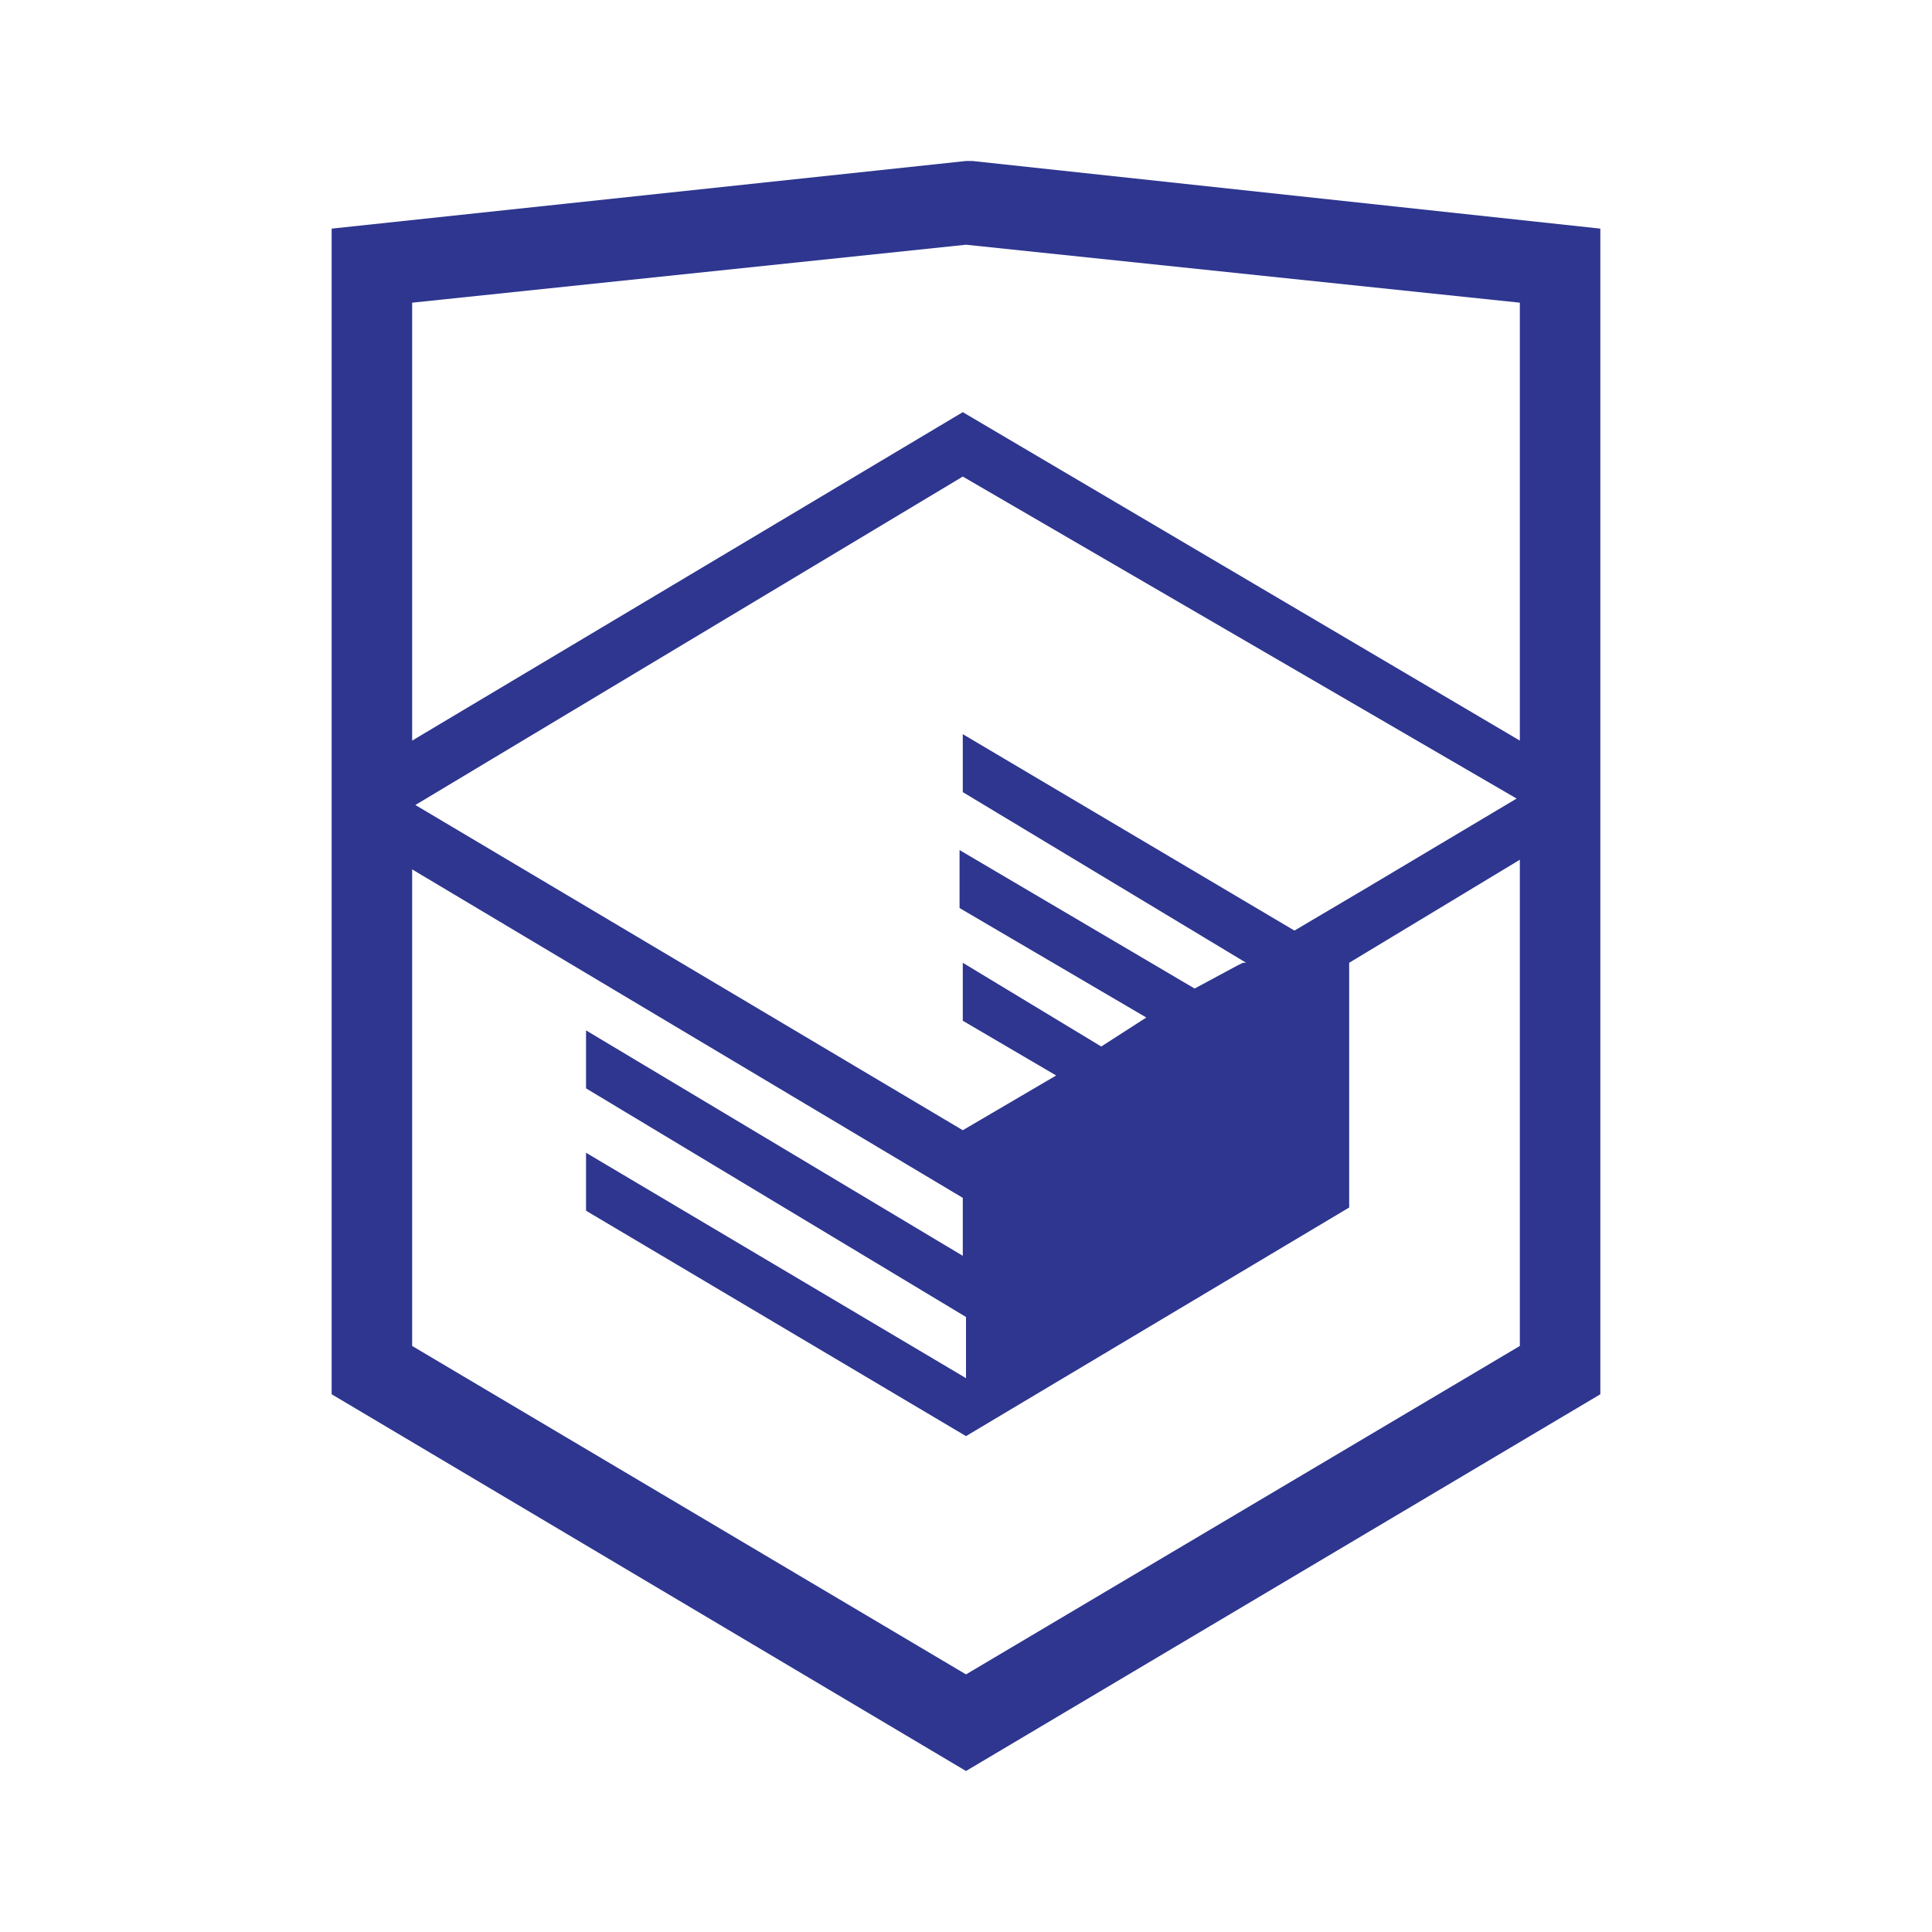
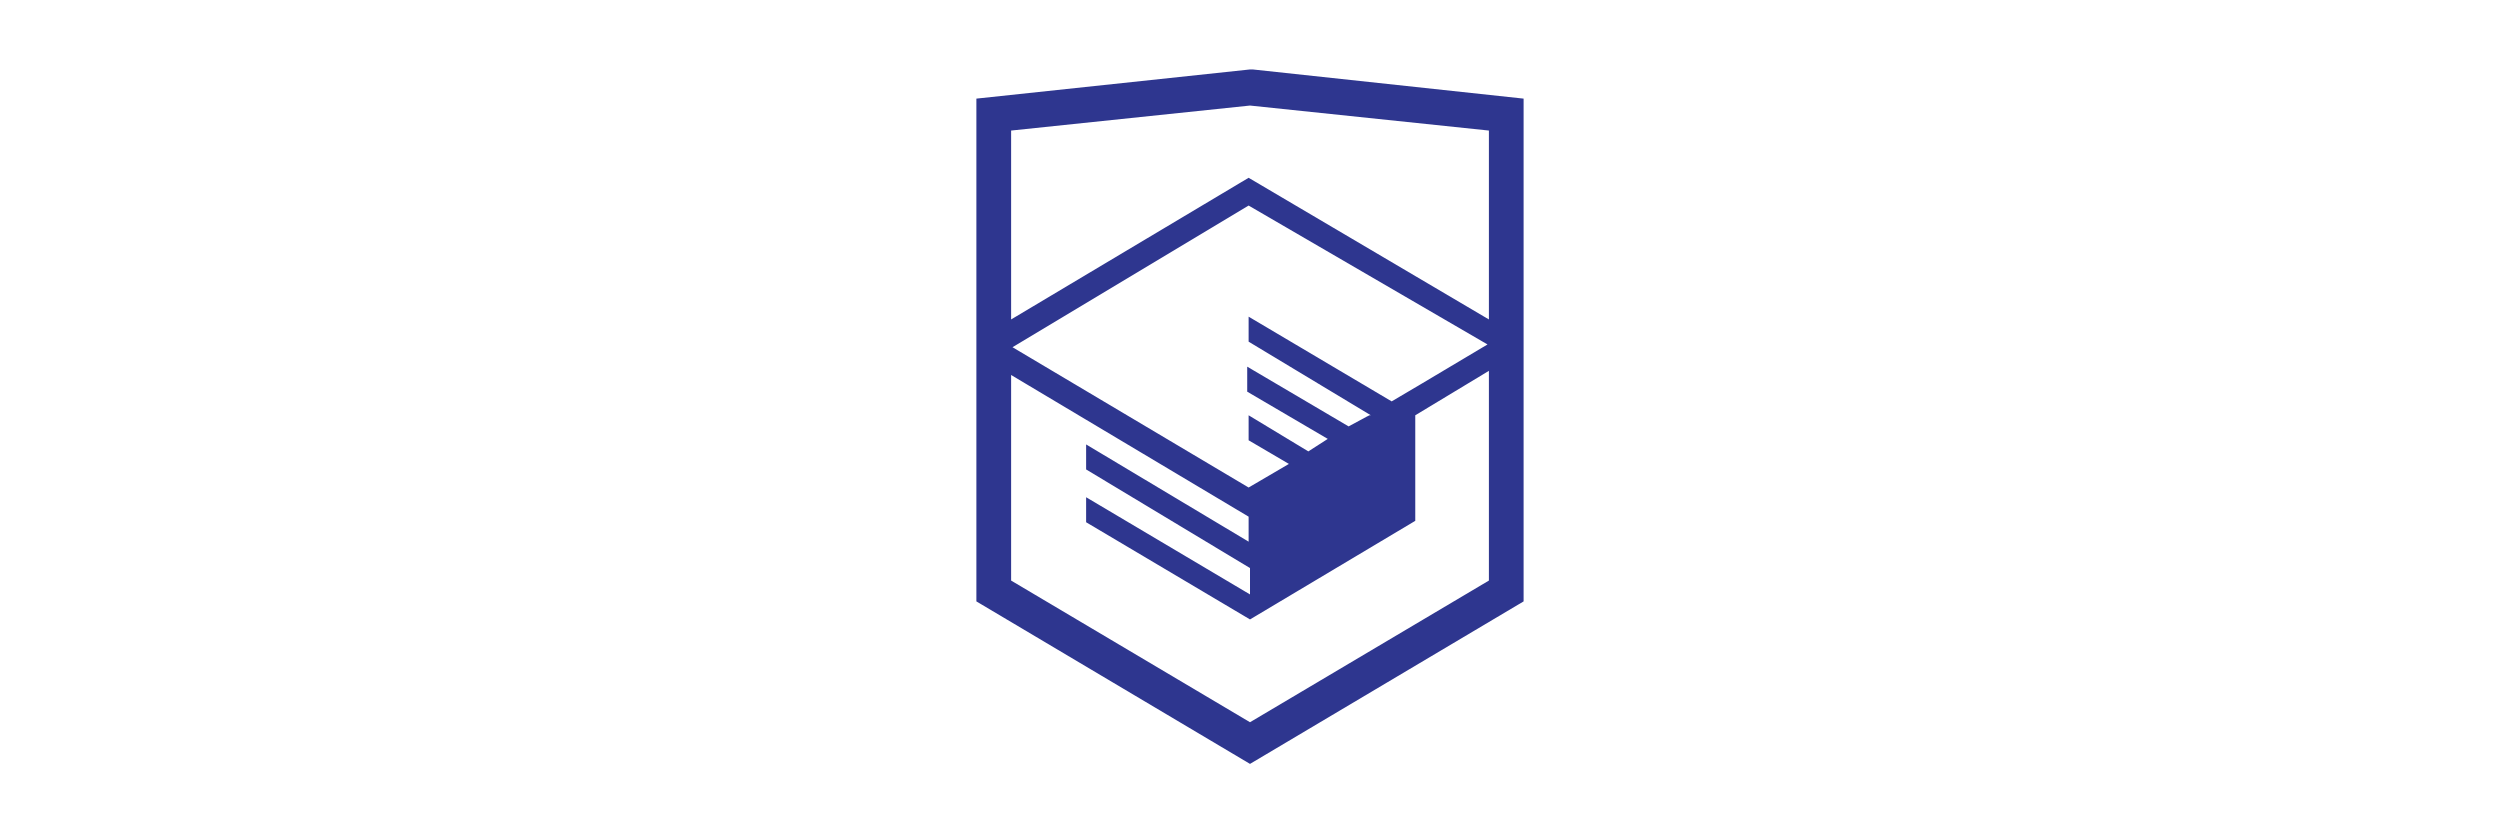
- <svg xmlns="http://www.w3.org/2000/svg" viewBox="0 0 60 60">
-   <path fill="#2E368F" d="M30.2 5h-.2l-19.7 2.1v36.2l19.7 11.7 19.7-11.7v-36.2l-19.5-2.1zm17 36.8l-17.2 10.2-17.2-10.2v-14.8l17.1 10.2v1.8l-11.7-7v1.8l11.8 7.1v1.9l-11.8-7v1.8l11.8 7 11.9-7.1v-7.6l5.3-3.2v15.1zm-.1-17l-4.7 2.8-2.2 1.3-10.3-6.1v1.8l8.8 5.3h-.1l-.2.1-1.3.7-7.3-4.3v1.8l5.8 3.4-1.4.9-4.3-2.6v1.8l2.9 1.7-2.9 1.7-17-10.1 17-10.2 17.2 10zm.1-1.8l-17.3-10.2-17.1 10.2v-13.6l17.2-1.8 17.2 1.8v13.6z" />
+ <svg xmlns="http://www.w3.org/2000/svg" version="1.1" id="Layer_1" x="0px" y="0px" width="150px" height="50px" viewBox="0 0 150 50" enable-background="new 0 0 150 50" xml:space="preserve">
+   <path fill="#2E368F" d="M75.167,4.167H75l-16.417,1.75v30.167L75,45.834l16.416-9.75V5.917L75.167,4.167z M89.334,34.834L75,43.334   l-14.333-8.5V22.5l14.25,8.5v1.5l-9.75-5.834v1.5L75,34.084v1.582l-9.833-5.832v1.5L75,37.166l9.916-5.916v-6.333l4.418-2.667   V34.834z M89.25,20.667L85.334,23L83.5,24.083L74.917,19v1.5l7.333,4.417h-0.084L82,25l-1.084,0.584L74.833,22v1.5l4.833,2.834   l-1.166,0.75l-3.583-2.167v1.5l2.417,1.418l-2.417,1.416L60.75,20.833l14.167-8.5L89.25,20.667z M89.334,19.167l-14.417-8.5   l-14.25,8.5V7.833L75,6.333l14.334,1.5V19.167z" />
</svg>
